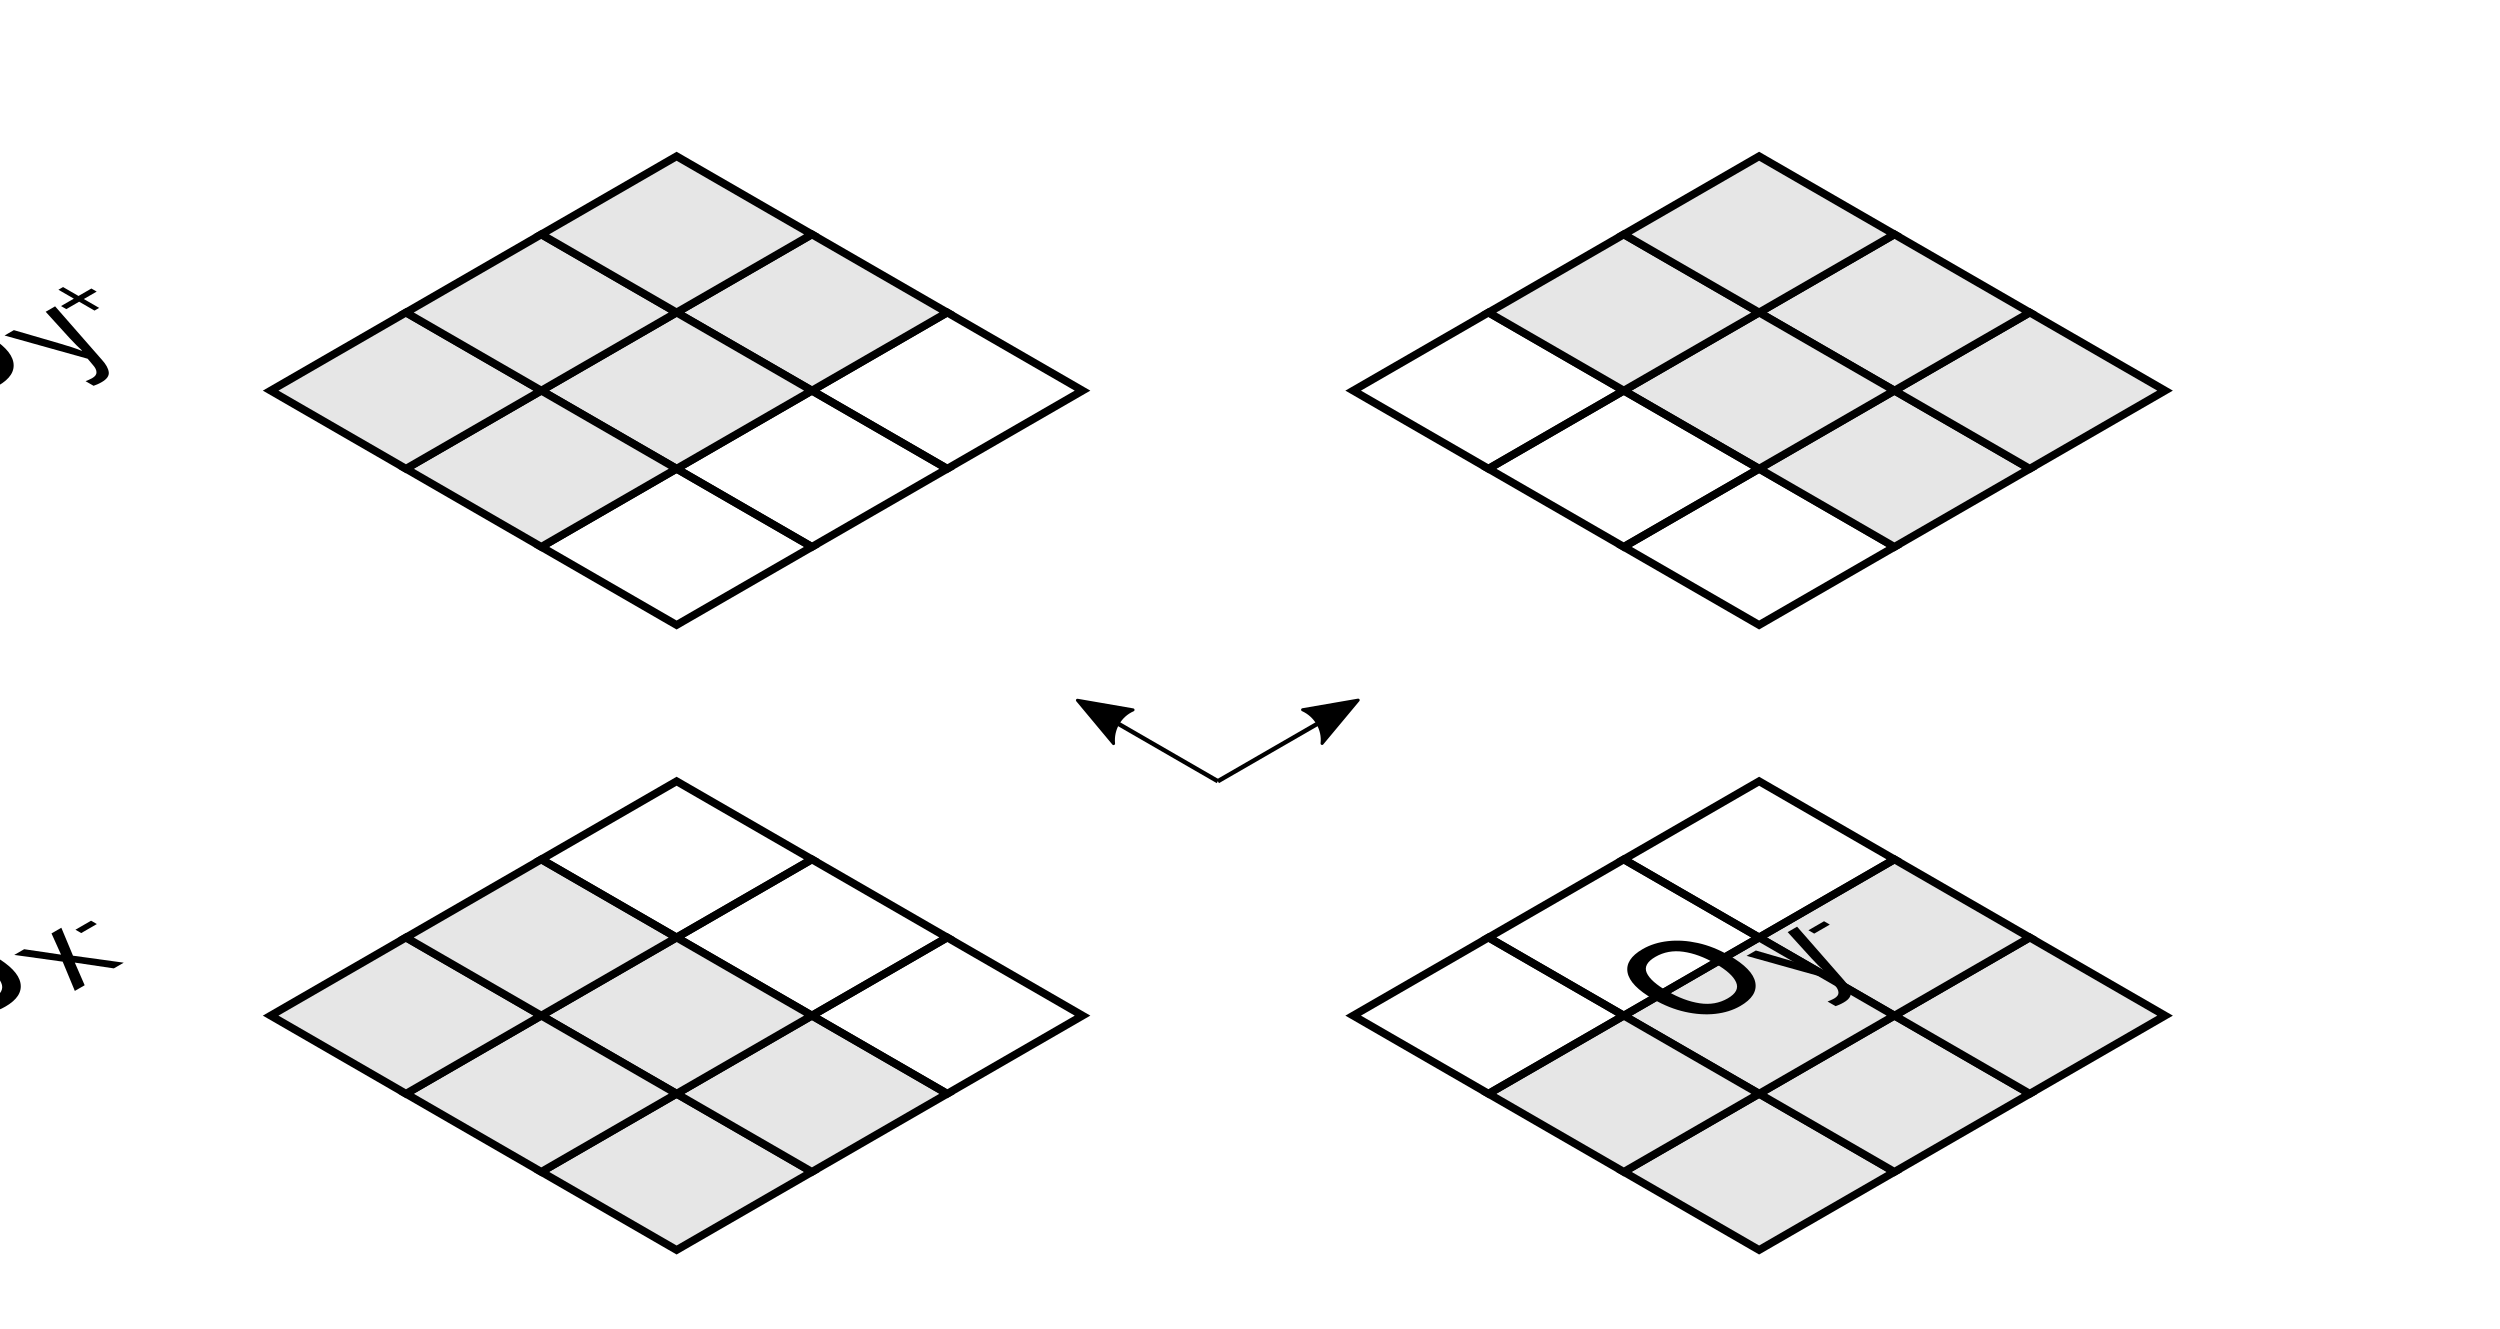
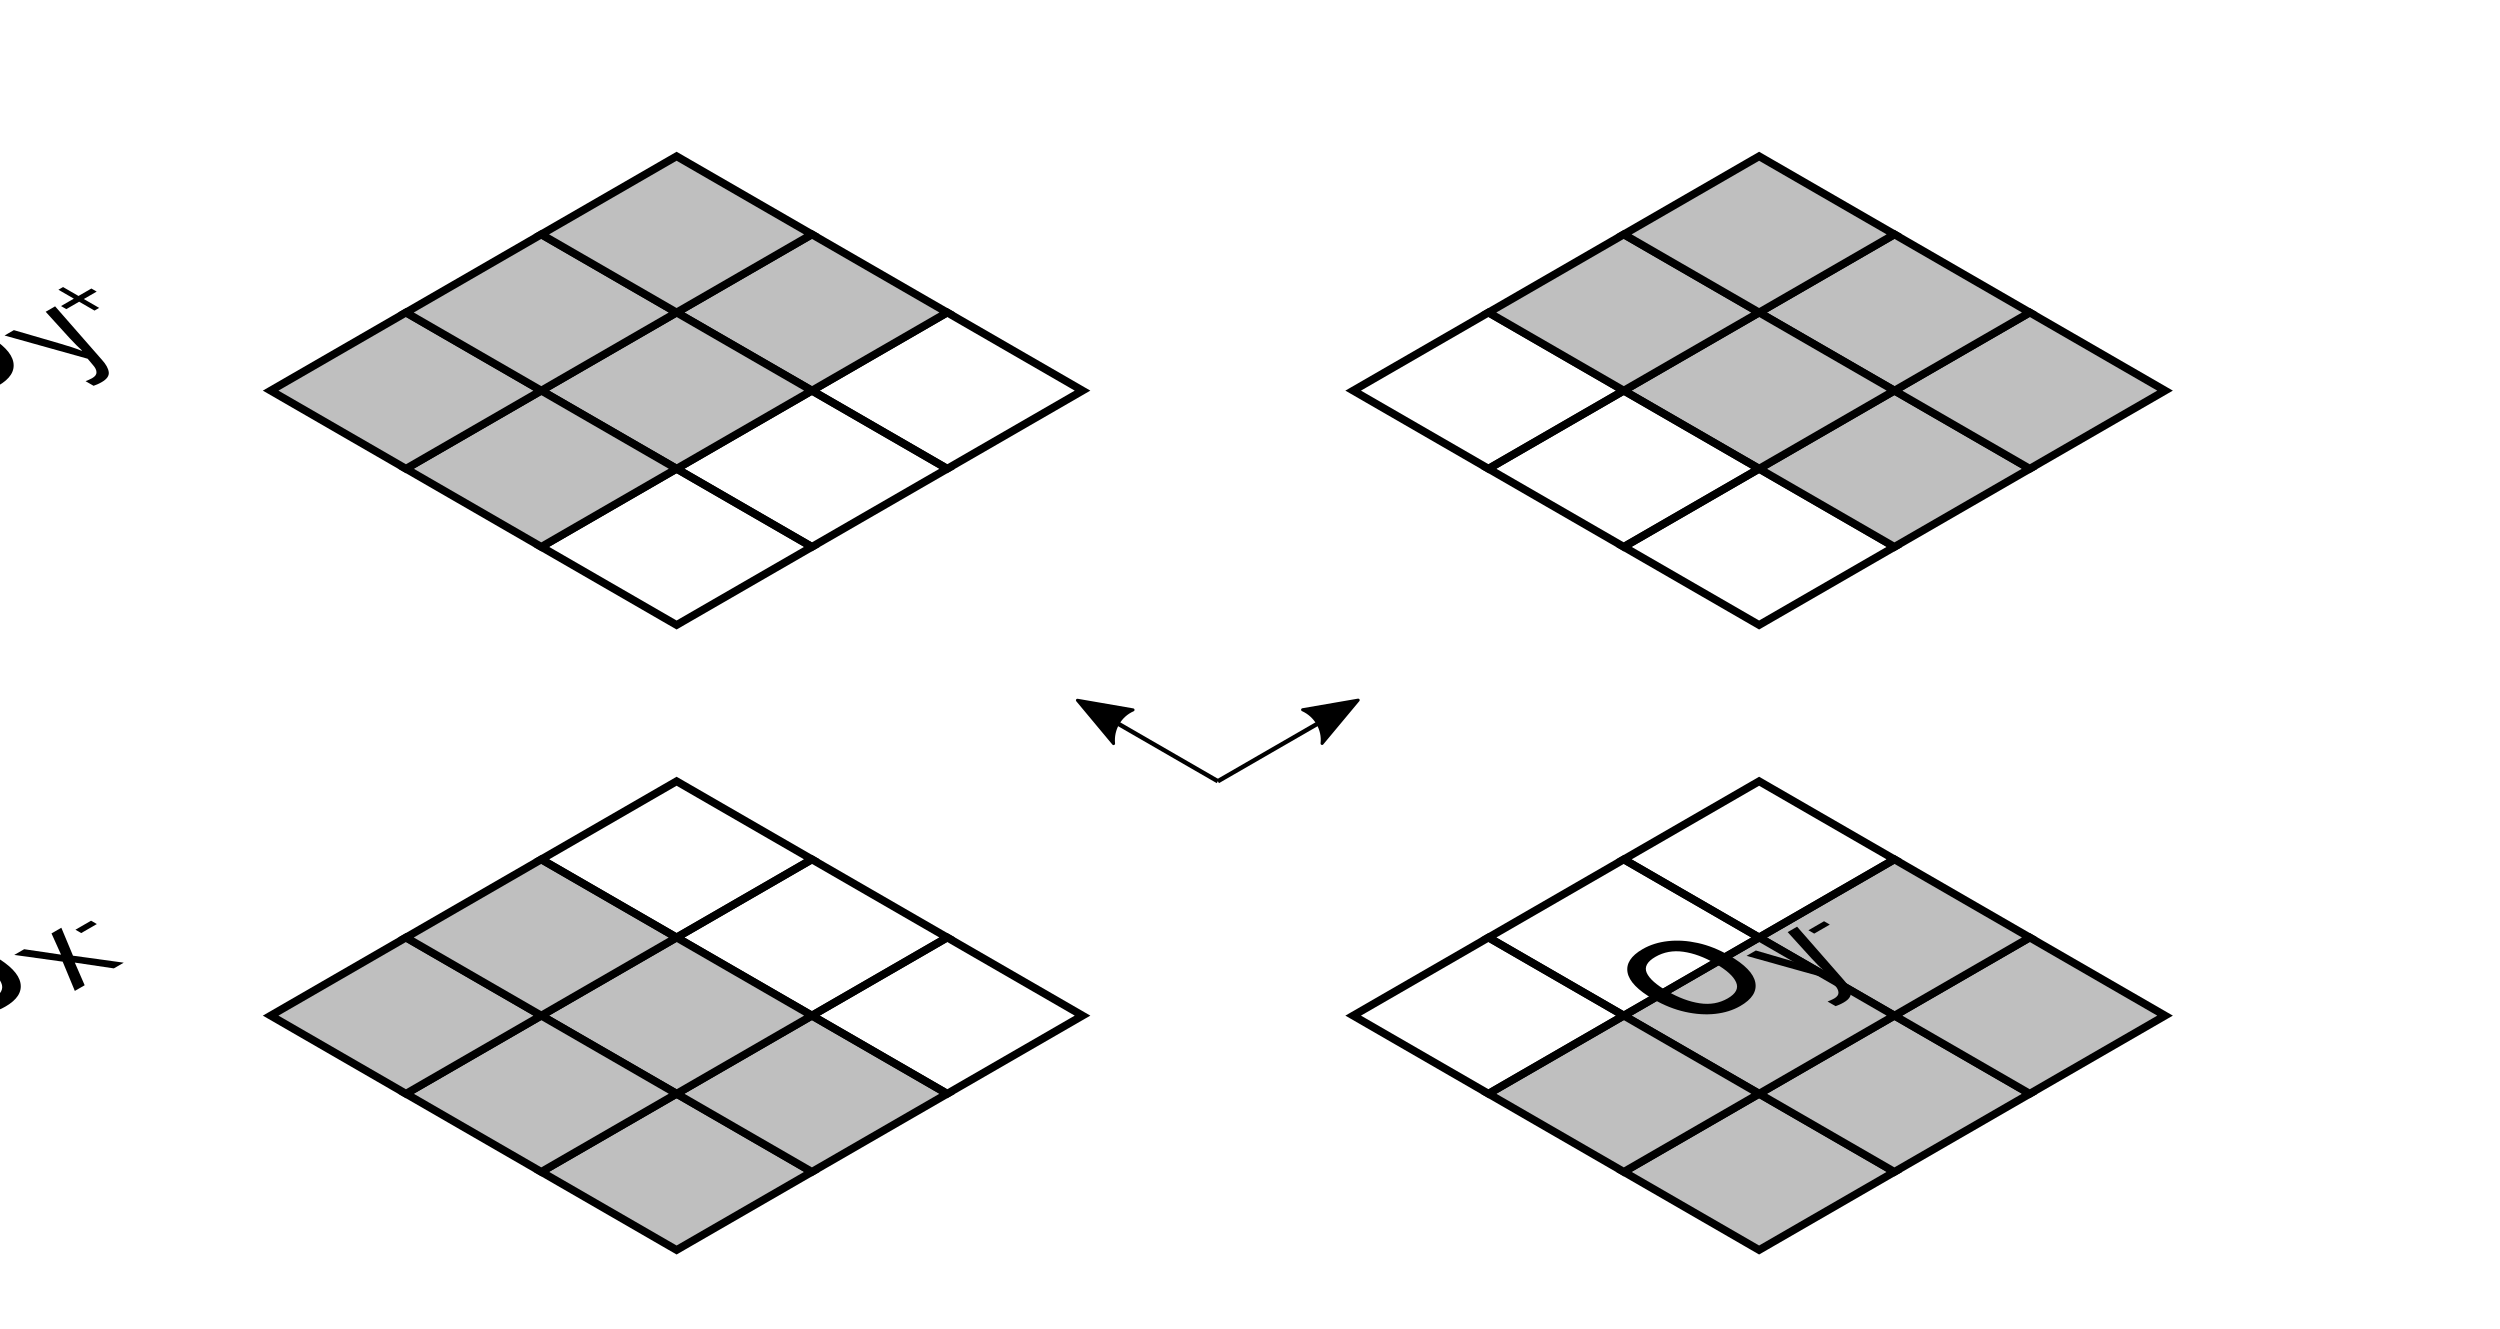
<svg xmlns="http://www.w3.org/2000/svg" width="160mm" height="85mm" viewBox="0 0 566.929 301.181" id="svg4174" version="1.1">
  <defs id="defs4176">
    <marker orient="auto" refY="0" refX="0" id="Arrow2Lend" style="overflow:visible">
      <path id="path4451" style="fill:#000000;fill-opacity:1;fill-rule:evenodd;stroke:#000000;stroke-width:0.625;stroke-linejoin:round;stroke-opacity:1" d="M 8.719,4.034 -2.207,0.016 8.719,-4.002 c -1.745,2.372 -1.735,5.617 -6e-7,8.035 z" transform="matrix(-1.1,0,0,-1.1,-1.1,0)" />
    </marker>
    <marker orient="auto" refY="0" refX="0" id="Arrow2Lend-0" style="overflow:visible">
      <path id="path4451-8" style="fill:#000000;fill-opacity:1;fill-rule:evenodd;stroke:#000000;stroke-width:0.625;stroke-linejoin:round;stroke-opacity:1" d="M 8.719,4.034 -2.207,0.016 8.719,-4.002 c -1.745,2.372 -1.735,5.617 -6e-7,8.035 z" transform="matrix(-1.1,0,0,-1.1,-1.1,0)" />
    </marker>
  </defs>
  <g id="layer1" transform="translate(0,-751.1811)">
    <flowRoot xml:space="preserve" id="flowRoot4207" style="font-style:normal;font-weight:normal;font-size:40px;line-height:125%;font-family:sans-serif;text-align:center;letter-spacing:0px;word-spacing:0px;writing-mode:lr-tb;text-anchor:middle;fill:#000000;fill-opacity:1;stroke:none;stroke-width:1px;stroke-linecap:butt;stroke-linejoin:miter;stroke-opacity:1" transform="translate(92.05785,53.1496)">
      <flowRegion id="flowRegion4209">
        <rect id="rect4211" width="70.866" height="70.866" x="212.598" y="910.63" />
      </flowRegion>
      <flowPara id="flowPara4213" />
    </flowRoot>
    <flowRoot xml:space="preserve" id="flowRoot4233" style="font-style:normal;font-weight:normal;font-size:15px;line-height:125%;font-family:sans-serif;text-align:center;letter-spacing:0px;word-spacing:0px;writing-mode:lr-tb;text-anchor:middle;fill:#000000;fill-opacity:1;stroke:none;stroke-width:1px;stroke-linecap:butt;stroke-linejoin:miter;stroke-opacity:1" transform="translate(92.05785,53.1496)">
      <flowRegion id="flowRegion4235">
        <rect id="rect4237" width="106.299" height="70.866" x="212.598" y="839.764" style="font-size:15px" />
      </flowRegion>
      <flowPara id="flowPara4239" />
    </flowRoot>
    <flowRoot xml:space="preserve" id="flowRoot4245" style="font-style:normal;font-weight:normal;font-size:15px;line-height:125%;font-family:sans-serif;text-align:center;letter-spacing:0px;word-spacing:0px;writing-mode:lr-tb;text-anchor:middle;fill:#000000;fill-opacity:1;stroke:none;stroke-width:1px;stroke-linecap:butt;stroke-linejoin:miter;stroke-opacity:1" transform="translate(92.05785,53.1496)">
      <flowRegion id="flowRegion4247">
        <rect id="rect4249" width="92.058" height="88.583" x="245.488" y="839.764" style="font-size:15px" />
      </flowRegion>
      <flowPara id="flowPara4251" />
    </flowRoot>
    <g id="g4400" transform="translate(-260.8304,416.3386)">
      <path id="path4424" d="m 537.004,512.008 c 30.686,-17.717 30.686,-17.717 30.686,-17.717" style="fill:none;fill-rule:evenodd;stroke:#000000;stroke-width:0.999;stroke-linecap:butt;stroke-linejoin:miter;stroke-miterlimit:4;stroke-dasharray:none;stroke-opacity:1;marker-end:url(#Arrow2Lend)" />
      <path id="path4424-8" d="M 537.004,512.008 506.318,494.291" style="fill:none;fill-rule:evenodd;stroke:#000000;stroke-width:0.999;stroke-linecap:butt;stroke-linejoin:miter;stroke-miterlimit:4;stroke-dasharray:none;stroke-opacity:1;marker-end:url(#Arrow2Lend-0)" />
      <flowRoot transform="matrix(0.8660254,-0.5,1,0.5773503,-466.9056,142.44)" style="font-style:normal;font-weight:normal;font-size:40px;line-height:125%;font-family:sans-serif;text-align:center;letter-spacing:0px;word-spacing:0px;writing-mode:lr-tb;text-anchor:middle;fill:#000000;fill-opacity:1;stroke:none;stroke-width:1px;stroke-linecap:butt;stroke-linejoin:miter;stroke-opacity:1" id="flowRoot4253-18-58-07-8-9-5" xml:space="preserve">
        <flowRegion id="flowRegion4255-964-6-5-6-35-7">
          <rect y="822.047" x="214.802" height="35.433" width="61.372" id="rect4257-33-2-870-8-70-4" />
        </flowRegion>
        <flowPara style="font-size:15px" id="flowPara4259-38-84-4-38-81-1">X<flowSpan id="flowSpan4471-85" style="font-size:65%;baseline-shift:sub" />
        </flowPara>
      </flowRoot>
      <flowRoot transform="matrix(0.8660254,-0.5,1,0.5773503,-547.3188,142.44)" style="font-style:normal;font-weight:normal;font-size:40px;line-height:125%;font-family:sans-serif;text-align:center;letter-spacing:0px;word-spacing:0px;writing-mode:lr-tb;text-anchor:middle;fill:#000000;fill-opacity:1;stroke:none;stroke-width:1px;stroke-linecap:butt;stroke-linejoin:miter;stroke-opacity:1" id="flowRoot4253-18-58-07-8-9-5-9" xml:space="preserve">
        <flowRegion id="flowRegion4255-964-6-5-6-35-7-7">
          <rect y="822.047" x="214.802" height="35.433" width="61.372" id="rect4257-33-2-870-8-70-4-5" />
        </flowRegion>
        <flowPara style="font-size:15px" id="flowPara4259-38-84-4-38-81-1-3">Y</flowPara>
      </flowRoot>
    </g>
    <text transform="matrix(0.8660254,-0.5,1,0.5773503,0,0)" id="text4259" y="848.432" x="-876.247" style="font-style:normal;font-weight:normal;font-size:40px;line-height:125%;font-family:sans-serif;text-align:center;letter-spacing:0px;word-spacing:0px;writing-mode:lr-tb;text-anchor:middle;fill:#000000;fill-opacity:1;stroke:none;stroke-width:1px;stroke-linecap:butt;stroke-linejoin:miter;stroke-opacity:1" xml:space="preserve">
      <tspan y="848.432" x="-876.247" id="tspan4261">o<tspan id="tspan4297" style="font-size:65%;baseline-shift:sub">x<tspan id="tspan4299" style="font-size:65%;baseline-shift:super">-</tspan>
        </tspan>
      </tspan>
    </text>
    <text transform="matrix(0.8660254,-0.5,1,0.5773503,0,0)" id="text4259-4" y="725.688" x="-734.515" style="font-style:normal;font-weight:normal;font-size:40px;line-height:125%;font-family:sans-serif;text-align:center;letter-spacing:0px;word-spacing:0px;writing-mode:lr-tb;text-anchor:middle;fill:#000000;fill-opacity:1;stroke:none;stroke-width:1px;stroke-linecap:butt;stroke-linejoin:miter;stroke-opacity:1" xml:space="preserve">
      <tspan y="725.688" x="-734.515" id="tspan4261-7">o<tspan id="tspan4297-6" style="font-size:65%;baseline-shift:sub">y<tspan id="tspan4301-1" style="font-size:65%;baseline-shift:super">+</tspan>
        </tspan>
      </tspan>
    </text>
    <text transform="matrix(0.8660254,-0.5,1,0.5773503,0,0)" id="text4259-8" y="922.29" x="-507.498" style="font-style:normal;font-weight:normal;font-size:40px;line-height:125%;font-family:sans-serif;text-align:center;letter-spacing:0px;word-spacing:0px;writing-mode:lr-tb;text-anchor:middle;fill:#000000;fill-opacity:1;stroke:none;stroke-width:1px;stroke-linecap:butt;stroke-linejoin:miter;stroke-opacity:1" xml:space="preserve">
      <tspan y="922.29" x="-507.498" id="tspan4261-6">o<tspan id="tspan4297-0" style="font-size:65%;baseline-shift:sub">x<tspan id="tspan4299-4" style="font-size:65%;baseline-shift:super">+</tspan>
        </tspan>
      </tspan>
    </text>
-     <g id="g4347" transform="translate(30.68596,194.8819)">
-       <path id="path4243-3-2-91-88-5-7-6" d="m 368.231,698.031 30.686,-17.717 -30.686,-17.717 -30.686,17.717 z" style="fill:none;fill-rule:evenodd;stroke:#000000;stroke-width:1.772;stroke-linecap:square;stroke-linejoin:miter;stroke-miterlimit:4;stroke-dasharray:none;stroke-opacity:1" />
-       <path id="path4243-3-2-91-88-5-7-0-4" d="m 398.917,680.315 30.686,-17.717 -30.686,-17.717 -30.686,17.717 z" style="fill:#e6e6e6;fill-rule:evenodd;stroke:#000000;stroke-width:1.772;stroke-linecap:square;stroke-linejoin:miter;stroke-miterlimit:4;stroke-dasharray:none;stroke-opacity:1" />
-       <path id="path4243-3-2-91-88-5-7-3-6" d="m 429.603,662.598 30.686,-17.717 -30.686,-17.717 -30.686,17.717 z" style="fill:#e6e6e6;fill-rule:evenodd;stroke:#000000;stroke-width:1.772;stroke-linecap:square;stroke-linejoin:miter;stroke-miterlimit:4;stroke-dasharray:none;stroke-opacity:1" />
-       <path id="path4243-3-2-91-88-5-7-09-25" d="m 398.917,644.882 30.686,-17.717 -30.686,-17.717 -30.686,17.717 z" style="fill:#e6e6e6;fill-rule:evenodd;stroke:#000000;stroke-width:1.772;stroke-linecap:square;stroke-linejoin:miter;stroke-miterlimit:4;stroke-dasharray:none;stroke-opacity:1" />
-       <path id="path4243-3-2-91-88-5-7-2-8" d="m 368.231,662.598 30.686,-17.717 -30.686,-17.717 -30.686,17.717 z" style="fill:#e6e6e6;fill-rule:evenodd;stroke:#000000;stroke-width:1.772;stroke-linecap:square;stroke-linejoin:miter;stroke-miterlimit:4;stroke-dasharray:none;stroke-opacity:1" />
-       <path id="path4243-3-2-91-88-5-7-5-62" d="m 337.545,680.315 30.686,-17.717 -30.686,-17.717 -30.686,17.717 z" style="fill:none;fill-rule:evenodd;stroke:#000000;stroke-width:1.772;stroke-linecap:square;stroke-linejoin:miter;stroke-miterlimit:4;stroke-dasharray:none;stroke-opacity:1" />
-       <path id="path4243-3-2-91-88-5-7-4-84" d="m 306.859,662.598 30.686,-17.717 -30.686,-17.717 -30.686,17.717 z" style="fill:none;fill-rule:evenodd;stroke:#000000;stroke-width:1.772;stroke-linecap:square;stroke-linejoin:miter;stroke-miterlimit:4;stroke-dasharray:none;stroke-opacity:1" />
-       <path id="path4243-3-2-91-88-5-7-05-7" d="m 337.545,644.882 30.686,-17.717 -30.686,-17.717 -30.686,17.717 z" style="fill:#e6e6e6;fill-rule:evenodd;stroke:#000000;stroke-width:1.772;stroke-linecap:square;stroke-linejoin:miter;stroke-miterlimit:4;stroke-dasharray:none;stroke-opacity:1" />
-       <path id="path4243-3-2-91-88-5-7-9-24" d="m 368.231,627.165 30.686,-17.717 -30.686,-17.717 -30.686,17.717 z" style="fill:#e6e6e6;fill-rule:evenodd;stroke:#000000;stroke-width:1.772;stroke-linecap:square;stroke-linejoin:miter;stroke-miterlimit:4;stroke-dasharray:none;stroke-opacity:1" />
-     </g>
-     <g id="g4358" transform="translate(30.68595,336.6142)">
-       <path id="path4243-3-2-91-88-5-7-46-0" d="m 122.744,698.031 30.686,-17.717 -30.686,-17.717 -30.686,17.717 z" style="fill:#e6e6e6;fill-rule:evenodd;stroke:#000000;stroke-width:1.772;stroke-linecap:square;stroke-linejoin:miter;stroke-miterlimit:4;stroke-dasharray:none;stroke-opacity:1" />
-       <path id="path4243-3-2-91-88-5-7-0-9-6" d="m 153.43,680.315 30.686,-17.717 -30.686,-17.717 -30.686,17.717 z" style="fill:#e6e6e6;fill-rule:evenodd;stroke:#000000;stroke-width:1.772;stroke-linecap:square;stroke-linejoin:miter;stroke-miterlimit:4;stroke-dasharray:none;stroke-opacity:1" />
-       <path id="path4243-3-2-91-88-5-7-3-2-2" d="m 184.116,662.598 30.686,-17.717 -30.686,-17.717 -30.686,17.717 z" style="fill:none;fill-rule:evenodd;stroke:#000000;stroke-width:1.772;stroke-linecap:square;stroke-linejoin:miter;stroke-miterlimit:4;stroke-dasharray:none;stroke-opacity:1" />
-       <path id="path4243-3-2-91-88-5-7-09-2-9" d="m 153.43,644.882 30.686,-17.717 -30.686,-17.717 -30.686,17.717 z" style="fill:none;fill-rule:evenodd;stroke:#000000;stroke-width:1.772;stroke-linecap:square;stroke-linejoin:miter;stroke-miterlimit:4;stroke-dasharray:none;stroke-opacity:1" />
-       <path id="path4243-3-2-91-88-5-7-2-4-9" d="m 122.744,662.598 30.686,-17.717 -30.686,-17.717 -30.686,17.717 z" style="fill:#e6e6e6;fill-rule:evenodd;stroke:#000000;stroke-width:1.772;stroke-linecap:square;stroke-linejoin:miter;stroke-miterlimit:4;stroke-dasharray:none;stroke-opacity:1" />
-       <path id="path4243-3-2-91-88-5-7-5-7-08" d="M 92.058,680.315 122.744,662.598 92.058,644.882 61.372,662.598 Z" style="fill:#e6e6e6;fill-rule:evenodd;stroke:#000000;stroke-width:1.772;stroke-linecap:square;stroke-linejoin:miter;stroke-miterlimit:4;stroke-dasharray:none;stroke-opacity:1" />
-       <path id="path4243-3-2-91-88-5-7-4-7-1" d="m 61.372,662.598 30.686,-17.717 -30.686,-17.717 -30.686,17.717 z" style="fill:#e6e6e6;fill-rule:evenodd;stroke:#000000;stroke-width:1.772;stroke-linecap:square;stroke-linejoin:miter;stroke-miterlimit:4;stroke-dasharray:none;stroke-opacity:1" />
-       <path id="path4243-3-2-91-88-5-7-05-5-3" d="M 92.058,644.882 122.744,627.165 92.058,609.449 61.372,627.165 Z" style="fill:#e6e6e6;fill-rule:evenodd;stroke:#000000;stroke-width:1.772;stroke-linecap:square;stroke-linejoin:miter;stroke-miterlimit:4;stroke-dasharray:none;stroke-opacity:1" />
-       <path id="path4243-3-2-91-88-5-7-9-4-1" d="m 122.744,627.165 30.686,-17.717 -30.686,-17.717 -30.686,17.717 z" style="fill:none;fill-rule:evenodd;stroke:#000000;stroke-width:1.772;stroke-linecap:square;stroke-linejoin:miter;stroke-miterlimit:4;stroke-dasharray:none;stroke-opacity:1" />
-     </g>
-     <g id="g4336" transform="translate(-214.8016,336.6142)">
-       <path id="path4243-3-2-91-88-5-7-8-1" d="m 368.231,556.299 30.686,-17.717 -30.686,-17.717 -30.686,17.717 z" style="fill:none;fill-rule:evenodd;stroke:#000000;stroke-width:1.772;stroke-linecap:square;stroke-linejoin:miter;stroke-miterlimit:4;stroke-dasharray:none;stroke-opacity:1" />
-       <path id="path4243-3-2-91-88-5-7-0-1-0" d="m 398.917,538.583 30.686,-17.717 -30.686,-17.717 -30.686,17.717 z" style="fill:none;fill-rule:evenodd;stroke:#000000;stroke-width:1.772;stroke-linecap:square;stroke-linejoin:miter;stroke-miterlimit:4;stroke-dasharray:none;stroke-opacity:1" />
-       <path id="path4243-3-2-91-88-5-7-3-28-3" d="M 429.603,520.866 460.289,503.15 429.603,485.433 398.917,503.15 Z" style="fill:none;fill-rule:evenodd;stroke:#000000;stroke-width:1.772;stroke-linecap:square;stroke-linejoin:miter;stroke-miterlimit:4;stroke-dasharray:none;stroke-opacity:1" />
-       <path id="path4243-3-2-91-88-5-7-09-9-4" d="m 398.917,503.15 30.686,-17.717 -30.686,-17.717 -30.686,17.717 z" style="fill:#e6e6e6;fill-opacity:1;fill-rule:evenodd;stroke:#000000;stroke-width:1.772;stroke-linecap:square;stroke-linejoin:miter;stroke-miterlimit:4;stroke-dasharray:none;stroke-opacity:1" />
-       <path id="path4243-3-2-91-88-5-7-2-3-0" d="M 368.231,520.866 398.917,503.15 368.231,485.433 337.545,503.15 Z" style="fill:#e6e6e6;fill-opacity:1;fill-rule:evenodd;stroke:#000000;stroke-width:1.772;stroke-linecap:square;stroke-linejoin:miter;stroke-miterlimit:4;stroke-dasharray:none;stroke-opacity:1" />
-       <path id="path4243-3-2-91-88-5-7-5-6-3" d="m 337.545,538.583 30.686,-17.717 -30.686,-17.717 -30.686,17.717 z" style="fill:#e6e6e6;fill-opacity:1;fill-rule:evenodd;stroke:#000000;stroke-width:1.772;stroke-linecap:square;stroke-linejoin:miter;stroke-miterlimit:4;stroke-dasharray:none;stroke-opacity:1" />
-       <path id="path4243-3-2-91-88-5-7-4-8-9" d="M 306.859,520.866 337.545,503.15 306.859,485.433 276.173,503.15 Z" style="fill:#e6e6e6;fill-opacity:1;fill-rule:evenodd;stroke:#000000;stroke-width:1.772;stroke-linecap:square;stroke-linejoin:miter;stroke-miterlimit:4;stroke-dasharray:none;stroke-opacity:1" />
-       <path id="path4243-3-2-91-88-5-7-05-0-1" d="m 337.545,503.15 30.686,-17.717 -30.686,-17.717 -30.686,17.717 z" style="fill:#e6e6e6;fill-opacity:1;fill-rule:evenodd;stroke:#000000;stroke-width:1.772;stroke-linecap:square;stroke-linejoin:miter;stroke-miterlimit:4;stroke-dasharray:none;stroke-opacity:1" />
-       <path id="path4243-3-2-91-88-5-7-9-2-9" d="m 368.231,485.433 30.686,-17.717 -30.686,-17.717 -30.686,17.717 z" style="fill:#e6e6e6;fill-opacity:1;fill-rule:evenodd;stroke:#000000;stroke-width:1.772;stroke-linecap:square;stroke-linejoin:miter;stroke-miterlimit:4;stroke-dasharray:none;stroke-opacity:1" />
-     </g>
-     <g id="g4369" transform="translate(276.1734,478.3465)">
-       <path id="path4243-3-2-91-88-5-7-46-1-6" d="M 122.744,556.299 153.43,538.583 122.744,520.866 92.058,538.583 Z" style="fill:#e6e6e6;fill-opacity:1;fill-rule:evenodd;stroke:#000000;stroke-width:1.772;stroke-linecap:square;stroke-linejoin:miter;stroke-miterlimit:4;stroke-dasharray:none;stroke-opacity:1" />
-       <path id="path4243-3-2-91-88-5-7-0-9-0-9" d="m 153.43,538.583 30.686,-17.717 -30.686,-17.717 -30.686,17.717 z" style="fill:#e6e6e6;fill-opacity:1;fill-rule:evenodd;stroke:#000000;stroke-width:1.772;stroke-linecap:square;stroke-linejoin:miter;stroke-miterlimit:4;stroke-dasharray:none;stroke-opacity:1" />
-       <path id="path4243-3-2-91-88-5-7-3-2-5-3" d="M 184.116,520.866 214.802,503.15 184.116,485.433 153.43,503.15 Z" style="fill:#e6e6e6;fill-opacity:1;fill-rule:evenodd;stroke:#000000;stroke-width:1.772;stroke-linecap:square;stroke-linejoin:miter;stroke-miterlimit:4;stroke-dasharray:none;stroke-opacity:1" />
-       <path id="path4243-3-2-91-88-5-7-09-2-1-3" d="m 153.43,503.15 30.686,-17.717 -30.686,-17.717 -30.686,17.717 z" style="fill:#e6e6e6;fill-opacity:1;fill-rule:evenodd;stroke:#000000;stroke-width:1.772;stroke-linecap:square;stroke-linejoin:miter;stroke-miterlimit:4;stroke-dasharray:none;stroke-opacity:1" />
-       <path id="path4243-3-2-91-88-5-7-2-4-1-8" d="M 122.744,520.866 153.43,503.15 122.744,485.433 92.058,503.15 Z" style="fill:#e6e6e6;fill-opacity:1;fill-rule:evenodd;stroke:#000000;stroke-width:1.772;stroke-linecap:square;stroke-linejoin:miter;stroke-miterlimit:4;stroke-dasharray:none;stroke-opacity:1" />
-       <path id="path4243-3-2-91-88-5-7-5-7-0-0" d="M 92.058,538.583 122.744,520.866 92.058,503.15 61.372,520.866 Z" style="fill:#e6e6e6;fill-opacity:1;fill-rule:evenodd;stroke:#000000;stroke-width:1.772;stroke-linecap:square;stroke-linejoin:miter;stroke-miterlimit:4;stroke-dasharray:none;stroke-opacity:1" />
-       <path id="path4243-3-2-91-88-5-7-4-7-8-5" d="M 61.372,520.866 92.058,503.15 61.372,485.433 30.686,503.15 Z" style="fill:none;fill-rule:evenodd;stroke:#000000;stroke-width:1.772;stroke-linecap:square;stroke-linejoin:miter;stroke-miterlimit:4;stroke-dasharray:none;stroke-opacity:1" />
-       <path id="path4243-3-2-91-88-5-7-05-5-5-6" d="M 92.058,503.15 122.744,485.433 92.058,467.717 61.372,485.433 Z" style="fill:none;fill-rule:evenodd;stroke:#000000;stroke-width:1.772;stroke-linecap:square;stroke-linejoin:miter;stroke-miterlimit:4;stroke-dasharray:none;stroke-opacity:1" />
-       <path id="path4243-3-2-91-88-5-7-9-4-0-6" d="M 122.744,485.433 153.43,467.717 122.744,450 92.058,467.717 Z" style="fill:none;fill-rule:evenodd;stroke:#000000;stroke-width:1.772;stroke-linecap:square;stroke-linejoin:miter;stroke-miterlimit:4;stroke-dasharray:none;stroke-opacity:1" />
-     </g>
+     <path style="fill:none;fill-rule:evenodd;stroke:#000000;stroke-width:1.772;stroke-linecap:square;stroke-linejoin:miter;stroke-miterlimit:4;stroke-dasharray:none;stroke-opacity:1" d="m 398.917,892.913 30.686,-17.717 -30.686,-17.717 -30.686,17.717 z" id="path4243-3-2-91-88-5-7-6" />
+     <path style="fill:#bfbfbf;fill-rule:evenodd;stroke:#000000;stroke-width:1.772;stroke-linecap:square;stroke-linejoin:miter;stroke-miterlimit:4;stroke-dasharray:none;stroke-opacity:1" d="M 429.603,875.197 460.289,857.48 429.603,839.764 398.917,857.48 Z" id="path4243-3-2-91-88-5-7-0-4" />
+     <path style="fill:#bfbfbf;fill-rule:evenodd;stroke:#000000;stroke-width:1.772;stroke-linecap:square;stroke-linejoin:miter;stroke-miterlimit:4;stroke-dasharray:none;stroke-opacity:1" d="m 460.289,857.48 30.686,-17.717 -30.686,-17.717 -30.686,17.717 z" id="path4243-3-2-91-88-5-7-3-6" />
+     <path style="fill:#bfbfbf;fill-rule:evenodd;stroke:#000000;stroke-width:1.772;stroke-linecap:square;stroke-linejoin:miter;stroke-miterlimit:4;stroke-dasharray:none;stroke-opacity:1" d="m 429.603,839.764 30.686,-17.717 -30.686,-17.717 -30.686,17.717 z" id="path4243-3-2-91-88-5-7-09-25" />
+     <path style="fill:#bfbfbf;fill-rule:evenodd;stroke:#000000;stroke-width:1.772;stroke-linecap:square;stroke-linejoin:miter;stroke-miterlimit:4;stroke-dasharray:none;stroke-opacity:1" d="m 398.917,857.48 30.686,-17.717 -30.686,-17.717 -30.686,17.717 z" id="path4243-3-2-91-88-5-7-2-8" />
+     <path style="fill:none;fill-rule:evenodd;stroke:#000000;stroke-width:1.772;stroke-linecap:square;stroke-linejoin:miter;stroke-miterlimit:4;stroke-dasharray:none;stroke-opacity:1" d="M 368.231,875.197 398.917,857.48 368.231,839.764 337.545,857.48 Z" id="path4243-3-2-91-88-5-7-5-62" />
+     <path style="fill:none;fill-rule:evenodd;stroke:#000000;stroke-width:1.772;stroke-linecap:square;stroke-linejoin:miter;stroke-miterlimit:4;stroke-dasharray:none;stroke-opacity:1" d="m 337.545,857.48 30.686,-17.717 -30.686,-17.717 -30.686,17.717 z" id="path4243-3-2-91-88-5-7-4-84" />
+     <path style="fill:#bfbfbf;fill-rule:evenodd;stroke:#000000;stroke-width:1.772;stroke-linecap:square;stroke-linejoin:miter;stroke-miterlimit:4;stroke-dasharray:none;stroke-opacity:1" d="m 368.231,839.764 30.686,-17.717 -30.686,-17.717 -30.686,17.717 z" id="path4243-3-2-91-88-5-7-05-7" />
+     <path style="fill:#bfbfbf;fill-rule:evenodd;stroke:#000000;stroke-width:1.772;stroke-linecap:square;stroke-linejoin:miter;stroke-miterlimit:4;stroke-dasharray:none;stroke-opacity:1" d="M 398.917,822.047 429.603,804.331 398.917,786.614 368.231,804.331 Z" id="path4243-3-2-91-88-5-7-9-24" />
+     <path style="fill:#bfbfbf;fill-rule:evenodd;stroke:#000000;stroke-width:1.772;stroke-linecap:square;stroke-linejoin:miter;stroke-miterlimit:4;stroke-dasharray:none;stroke-opacity:1" d="m 153.43,1034.646 30.686,-17.717 -30.686,-17.716 -30.686,17.716 z" id="path4243-3-2-91-88-5-7-46-0" />
+     <path style="fill:#bfbfbf;fill-rule:evenodd;stroke:#000000;stroke-width:1.772;stroke-linecap:square;stroke-linejoin:miter;stroke-miterlimit:4;stroke-dasharray:none;stroke-opacity:1" d="M 184.116,1016.929 214.802,999.213 184.116,981.496 153.43,999.213 Z" id="path4243-3-2-91-88-5-7-0-9-6" />
+     <path style="fill:none;fill-rule:evenodd;stroke:#000000;stroke-width:1.772;stroke-linecap:square;stroke-linejoin:miter;stroke-miterlimit:4;stroke-dasharray:none;stroke-opacity:1" d="m 214.802,999.213 30.686,-17.717 -30.686,-17.717 -30.686,17.717 z" id="path4243-3-2-91-88-5-7-3-2-2" />
+     <path style="fill:none;fill-rule:evenodd;stroke:#000000;stroke-width:1.772;stroke-linecap:square;stroke-linejoin:miter;stroke-miterlimit:4;stroke-dasharray:none;stroke-opacity:1" d="m 184.116,981.496 30.686,-17.717 -30.686,-17.717 -30.686,17.717 z" id="path4243-3-2-91-88-5-7-09-2-9" />
+     <path style="fill:#bfbfbf;fill-rule:evenodd;stroke:#000000;stroke-width:1.772;stroke-linecap:square;stroke-linejoin:miter;stroke-miterlimit:4;stroke-dasharray:none;stroke-opacity:1" d="m 153.43,999.213 30.686,-17.717 -30.686,-17.717 -30.686,17.717 z" id="path4243-3-2-91-88-5-7-2-4-9" />
+     <path style="fill:#bfbfbf;fill-rule:evenodd;stroke:#000000;stroke-width:1.772;stroke-linecap:square;stroke-linejoin:miter;stroke-miterlimit:4;stroke-dasharray:none;stroke-opacity:1" d="M 122.744,1016.929 153.43,999.213 122.744,981.496 92.058,999.213 Z" id="path4243-3-2-91-88-5-7-5-7-08" />
+     <path style="fill:#bfbfbf;fill-rule:evenodd;stroke:#000000;stroke-width:1.772;stroke-linecap:square;stroke-linejoin:miter;stroke-miterlimit:4;stroke-dasharray:none;stroke-opacity:1" d="M 92.058,999.213 122.744,981.496 92.058,963.78 61.372,981.496 Z" id="path4243-3-2-91-88-5-7-4-7-1" />
+     <path style="fill:#bfbfbf;fill-rule:evenodd;stroke:#000000;stroke-width:1.772;stroke-linecap:square;stroke-linejoin:miter;stroke-miterlimit:4;stroke-dasharray:none;stroke-opacity:1" d="m 122.744,981.496 30.686,-17.717 -30.686,-17.717 -30.686,17.717 z" id="path4243-3-2-91-88-5-7-05-5-3" />
+     <path style="fill:none;fill-rule:evenodd;stroke:#000000;stroke-width:1.772;stroke-linecap:square;stroke-linejoin:miter;stroke-miterlimit:4;stroke-dasharray:none;stroke-opacity:1" d="M 153.43,963.78 184.116,946.063 153.43,928.346 122.744,946.063 Z" id="path4243-3-2-91-88-5-7-9-4-1" />
+     <path style="fill:none;fill-rule:evenodd;stroke:#000000;stroke-width:1.772;stroke-linecap:square;stroke-linejoin:miter;stroke-miterlimit:4;stroke-dasharray:none;stroke-opacity:1" d="m 153.43,892.913 30.686,-17.717 -30.686,-17.717 -30.686,17.717 z" id="path4243-3-2-91-88-5-7-8-1" />
+     <path style="fill:none;fill-rule:evenodd;stroke:#000000;stroke-width:1.772;stroke-linecap:square;stroke-linejoin:miter;stroke-miterlimit:4;stroke-dasharray:none;stroke-opacity:1" d="m 184.116,875.197 30.686,-17.717 -30.686,-17.717 -30.686,17.717 z" id="path4243-3-2-91-88-5-7-0-1-0" />
+     <path style="fill:none;fill-rule:evenodd;stroke:#000000;stroke-width:1.772;stroke-linecap:square;stroke-linejoin:miter;stroke-miterlimit:4;stroke-dasharray:none;stroke-opacity:1" d="m 214.802,857.48 30.686,-17.717 -30.686,-17.717 -30.686,17.717 z" id="path4243-3-2-91-88-5-7-3-28-3" />
+     <path style="fill:#bfbfbf;fill-opacity:1;fill-rule:evenodd;stroke:#000000;stroke-width:1.772;stroke-linecap:square;stroke-linejoin:miter;stroke-miterlimit:4;stroke-dasharray:none;stroke-opacity:1" d="m 184.116,839.764 30.686,-17.717 -30.686,-17.717 -30.686,17.717 z" id="path4243-3-2-91-88-5-7-09-9-4" />
+     <path style="fill:#bfbfbf;fill-opacity:1;fill-rule:evenodd;stroke:#000000;stroke-width:1.772;stroke-linecap:square;stroke-linejoin:miter;stroke-miterlimit:4;stroke-dasharray:none;stroke-opacity:1" d="m 153.43,857.48 30.686,-17.717 -30.686,-17.717 -30.686,17.717 z" id="path4243-3-2-91-88-5-7-2-3-0" />
+     <path style="fill:#bfbfbf;fill-opacity:1;fill-rule:evenodd;stroke:#000000;stroke-width:1.772;stroke-linecap:square;stroke-linejoin:miter;stroke-miterlimit:4;stroke-dasharray:none;stroke-opacity:1" d="m 122.744,875.197 30.686,-17.717 -30.686,-17.717 -30.686,17.717 z" id="path4243-3-2-91-88-5-7-5-6-3" />
+     <path style="fill:#bfbfbf;fill-opacity:1;fill-rule:evenodd;stroke:#000000;stroke-width:1.772;stroke-linecap:square;stroke-linejoin:miter;stroke-miterlimit:4;stroke-dasharray:none;stroke-opacity:1" d="M 92.058,857.48 122.744,839.764 92.058,822.047 61.372,839.764 Z" id="path4243-3-2-91-88-5-7-4-8-9" />
+     <path style="fill:#bfbfbf;fill-opacity:1;fill-rule:evenodd;stroke:#000000;stroke-width:1.772;stroke-linecap:square;stroke-linejoin:miter;stroke-miterlimit:4;stroke-dasharray:none;stroke-opacity:1" d="m 122.744,839.764 30.686,-17.717 -30.686,-17.717 -30.686,17.717 z" id="path4243-3-2-91-88-5-7-05-0-1" />
+     <path style="fill:#bfbfbf;fill-opacity:1;fill-rule:evenodd;stroke:#000000;stroke-width:1.772;stroke-linecap:square;stroke-linejoin:miter;stroke-miterlimit:4;stroke-dasharray:none;stroke-opacity:1" d="m 153.43,822.047 30.686,-17.717 -30.686,-17.717 -30.686,17.717 z" id="path4243-3-2-91-88-5-7-9-2-9" />
+     <path style="fill:#bfbfbf;fill-opacity:1;fill-rule:evenodd;stroke:#000000;stroke-width:1.772;stroke-linecap:square;stroke-linejoin:miter;stroke-miterlimit:4;stroke-dasharray:none;stroke-opacity:1" d="m 398.917,1034.646 30.686,-17.717 -30.686,-17.716 -30.686,17.716 z" id="path4243-3-2-91-88-5-7-46-1-6" />
+     <path style="fill:#bfbfbf;fill-opacity:1;fill-rule:evenodd;stroke:#000000;stroke-width:1.772;stroke-linecap:square;stroke-linejoin:miter;stroke-miterlimit:4;stroke-dasharray:none;stroke-opacity:1" d="m 429.603,1016.929 30.686,-17.716 -30.686,-17.717 -30.686,17.717 z" id="path4243-3-2-91-88-5-7-0-9-0-9" />
+     <path style="fill:#bfbfbf;fill-opacity:1;fill-rule:evenodd;stroke:#000000;stroke-width:1.772;stroke-linecap:square;stroke-linejoin:miter;stroke-miterlimit:4;stroke-dasharray:none;stroke-opacity:1" d="m 460.289,999.213 30.686,-17.717 -30.686,-17.717 -30.686,17.717 z" id="path4243-3-2-91-88-5-7-3-2-5-3" />
+     <path style="fill:#bfbfbf;fill-opacity:1;fill-rule:evenodd;stroke:#000000;stroke-width:1.772;stroke-linecap:square;stroke-linejoin:miter;stroke-miterlimit:4;stroke-dasharray:none;stroke-opacity:1" d="M 429.603,981.496 460.289,963.78 429.603,946.063 398.917,963.78 Z" id="path4243-3-2-91-88-5-7-09-2-1-3" />
+     <path style="fill:#bfbfbf;fill-opacity:1;fill-rule:evenodd;stroke:#000000;stroke-width:1.772;stroke-linecap:square;stroke-linejoin:miter;stroke-miterlimit:4;stroke-dasharray:none;stroke-opacity:1" d="m 398.917,999.213 30.686,-17.717 -30.686,-17.717 -30.686,17.717 z" id="path4243-3-2-91-88-5-7-2-4-1-8" />
+     <path style="fill:#bfbfbf;fill-opacity:1;fill-rule:evenodd;stroke:#000000;stroke-width:1.772;stroke-linecap:square;stroke-linejoin:miter;stroke-miterlimit:4;stroke-dasharray:none;stroke-opacity:1" d="m 368.231,1016.929 30.686,-17.716 -30.686,-17.717 -30.686,17.717 z" id="path4243-3-2-91-88-5-7-5-7-0-0" />
+     <path style="fill:none;fill-rule:evenodd;stroke:#000000;stroke-width:1.772;stroke-linecap:square;stroke-linejoin:miter;stroke-miterlimit:4;stroke-dasharray:none;stroke-opacity:1" d="m 337.545,999.213 30.686,-17.717 -30.686,-17.717 -30.686,17.717 z" id="path4243-3-2-91-88-5-7-4-7-8-5" />
+     <path style="fill:none;fill-rule:evenodd;stroke:#000000;stroke-width:1.772;stroke-linecap:square;stroke-linejoin:miter;stroke-miterlimit:4;stroke-dasharray:none;stroke-opacity:1" d="M 368.231,981.496 398.917,963.78 368.231,946.063 337.545,963.78 Z" id="path4243-3-2-91-88-5-7-05-5-5-6" />
+     <path style="fill:none;fill-rule:evenodd;stroke:#000000;stroke-width:1.772;stroke-linecap:square;stroke-linejoin:miter;stroke-miterlimit:4;stroke-dasharray:none;stroke-opacity:1" d="m 398.917,963.78 30.686,-17.717 -30.686,-17.717 -30.686,17.717 z" id="path4243-3-2-91-88-5-7-9-4-0-6" />
    <text transform="matrix(0.8660254,-0.5,1,0.5773503,0,0)" id="text4259-0" y="1045.034" x="-649.231" style="font-style:normal;font-weight:normal;font-size:40px;line-height:125%;font-family:sans-serif;text-align:center;letter-spacing:0px;word-spacing:0px;writing-mode:lr-tb;text-anchor:middle;fill:#000000;fill-opacity:1;stroke:none;stroke-width:1px;stroke-linecap:butt;stroke-linejoin:miter;stroke-opacity:1" xml:space="preserve">
      <tspan y="1045.034" x="-649.231" id="tspan4261-64">o<tspan id="tspan4297-62" style="font-size:65%;baseline-shift:sub">y<tspan id="tspan4301-86" style="font-size:65%;baseline-shift:super">-</tspan>
        </tspan>
      </tspan>
    </text>
  </g>
</svg>
